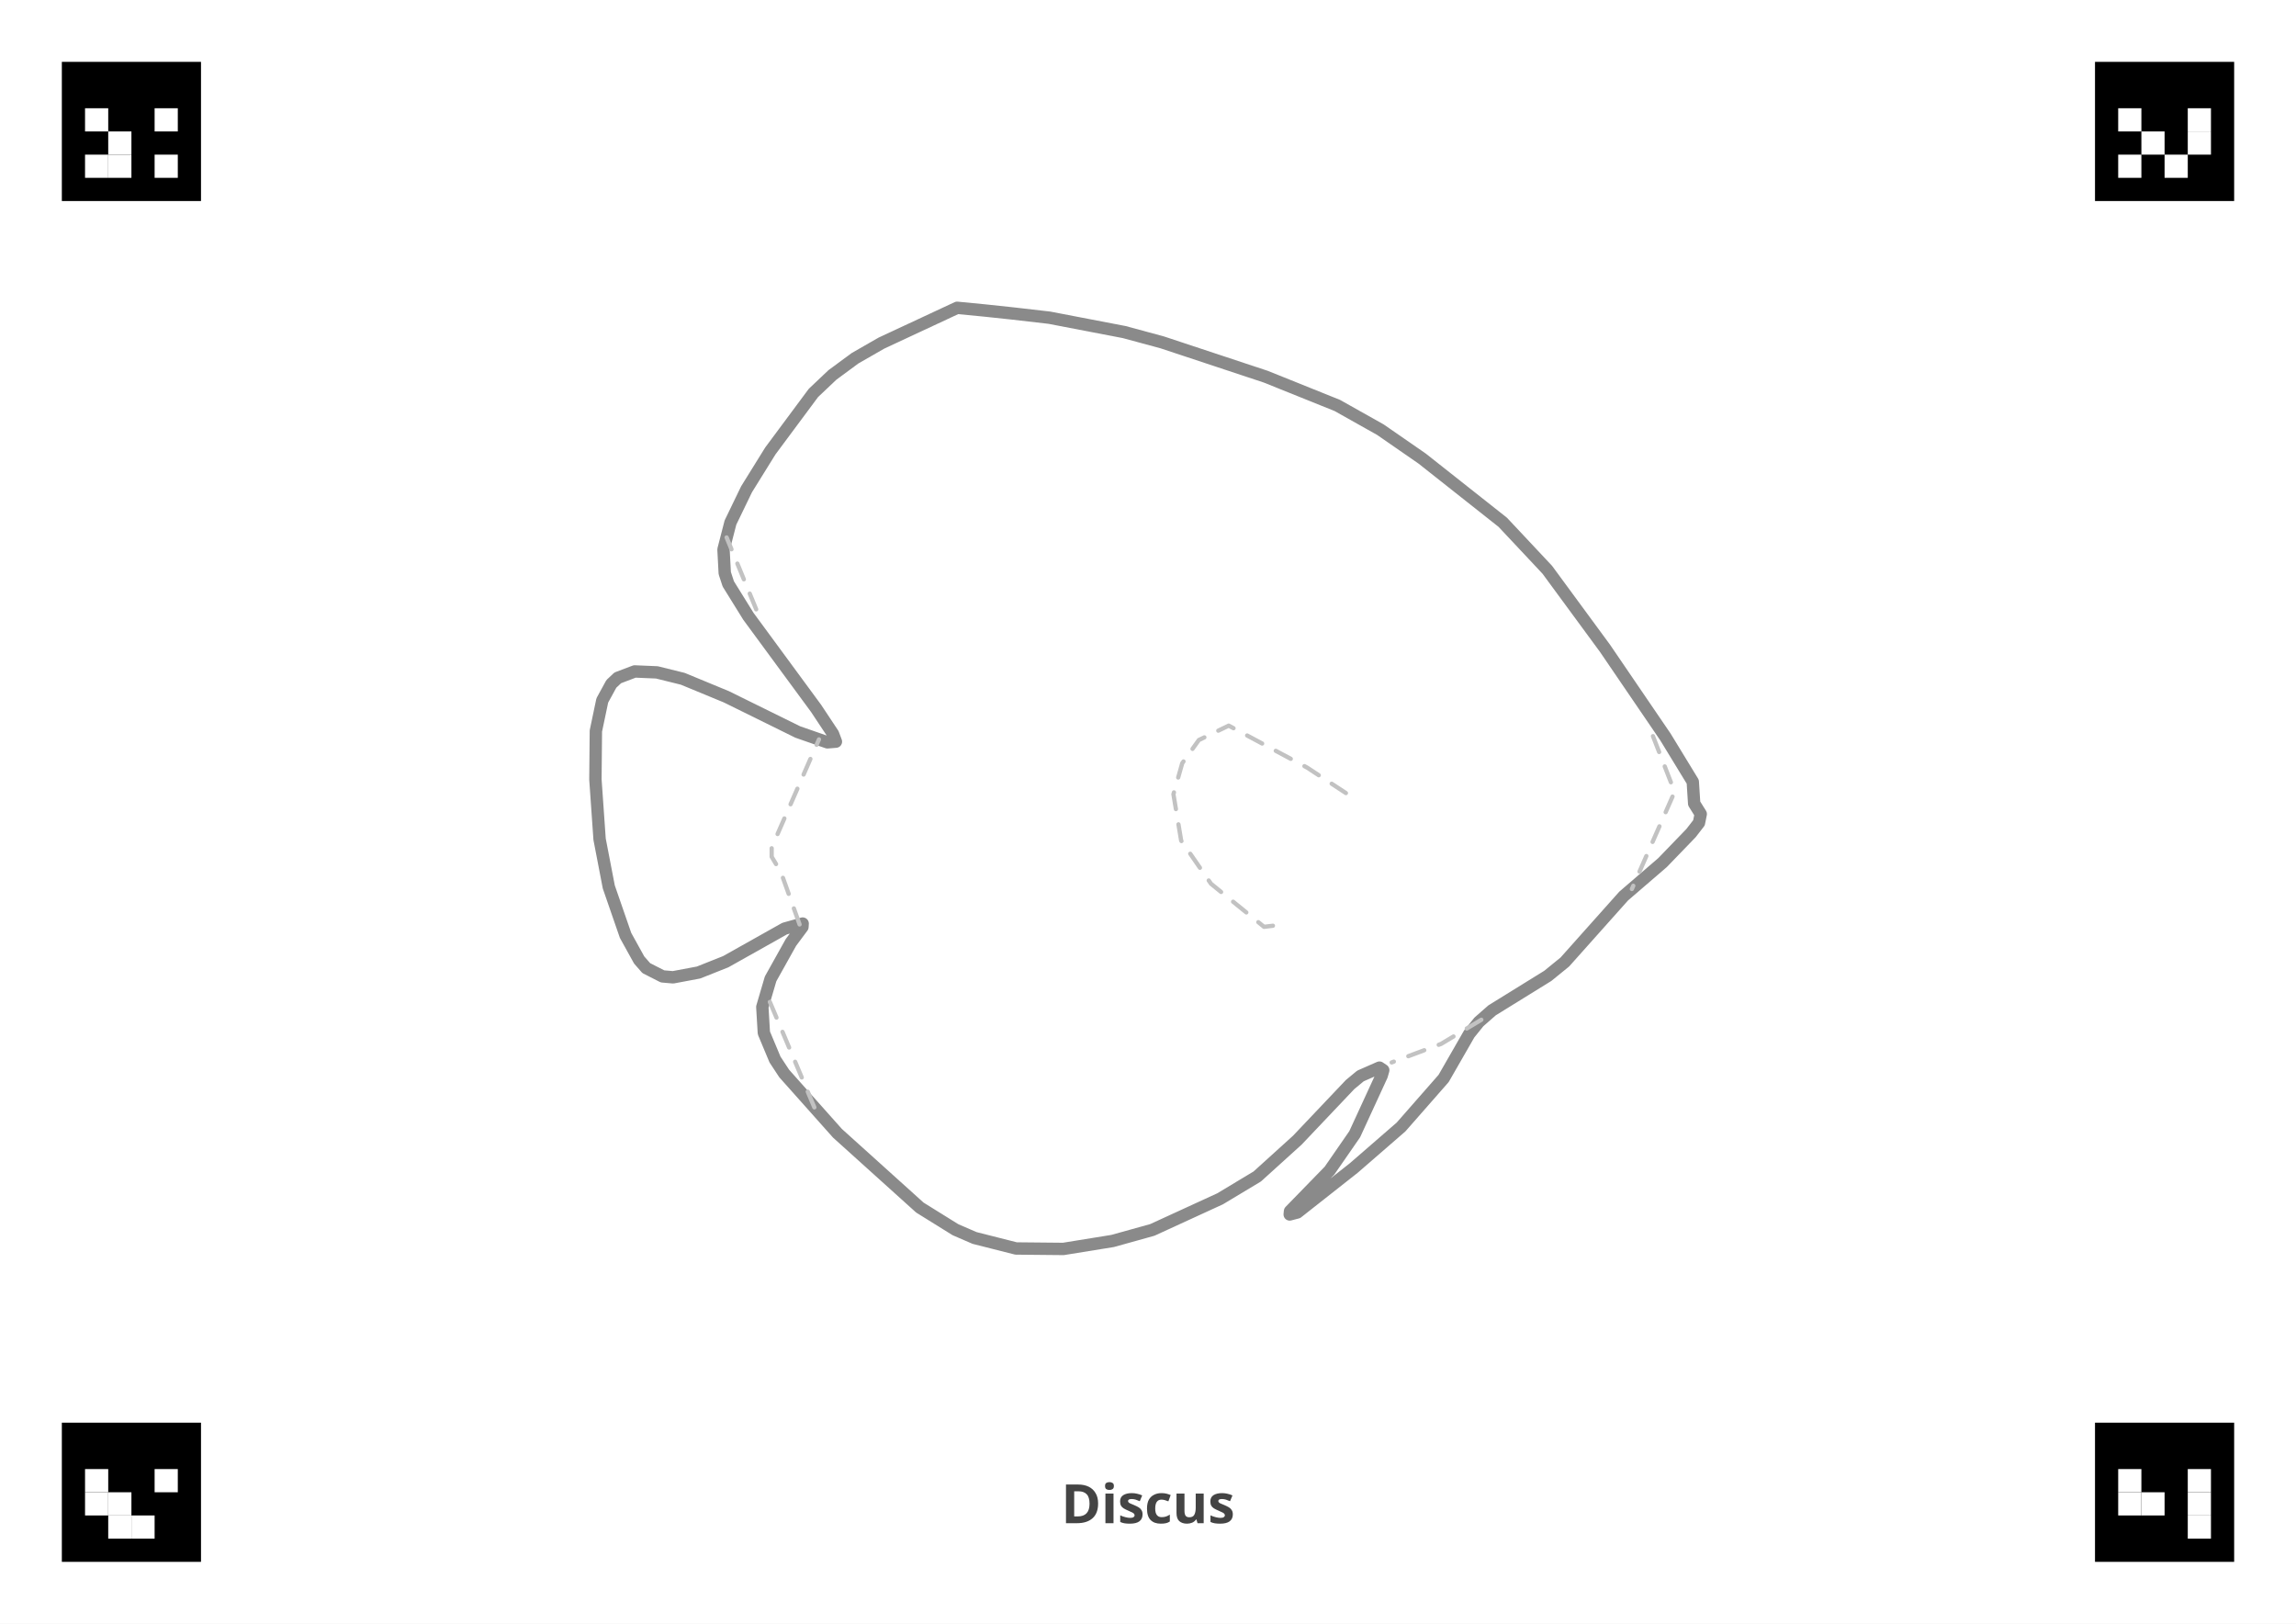
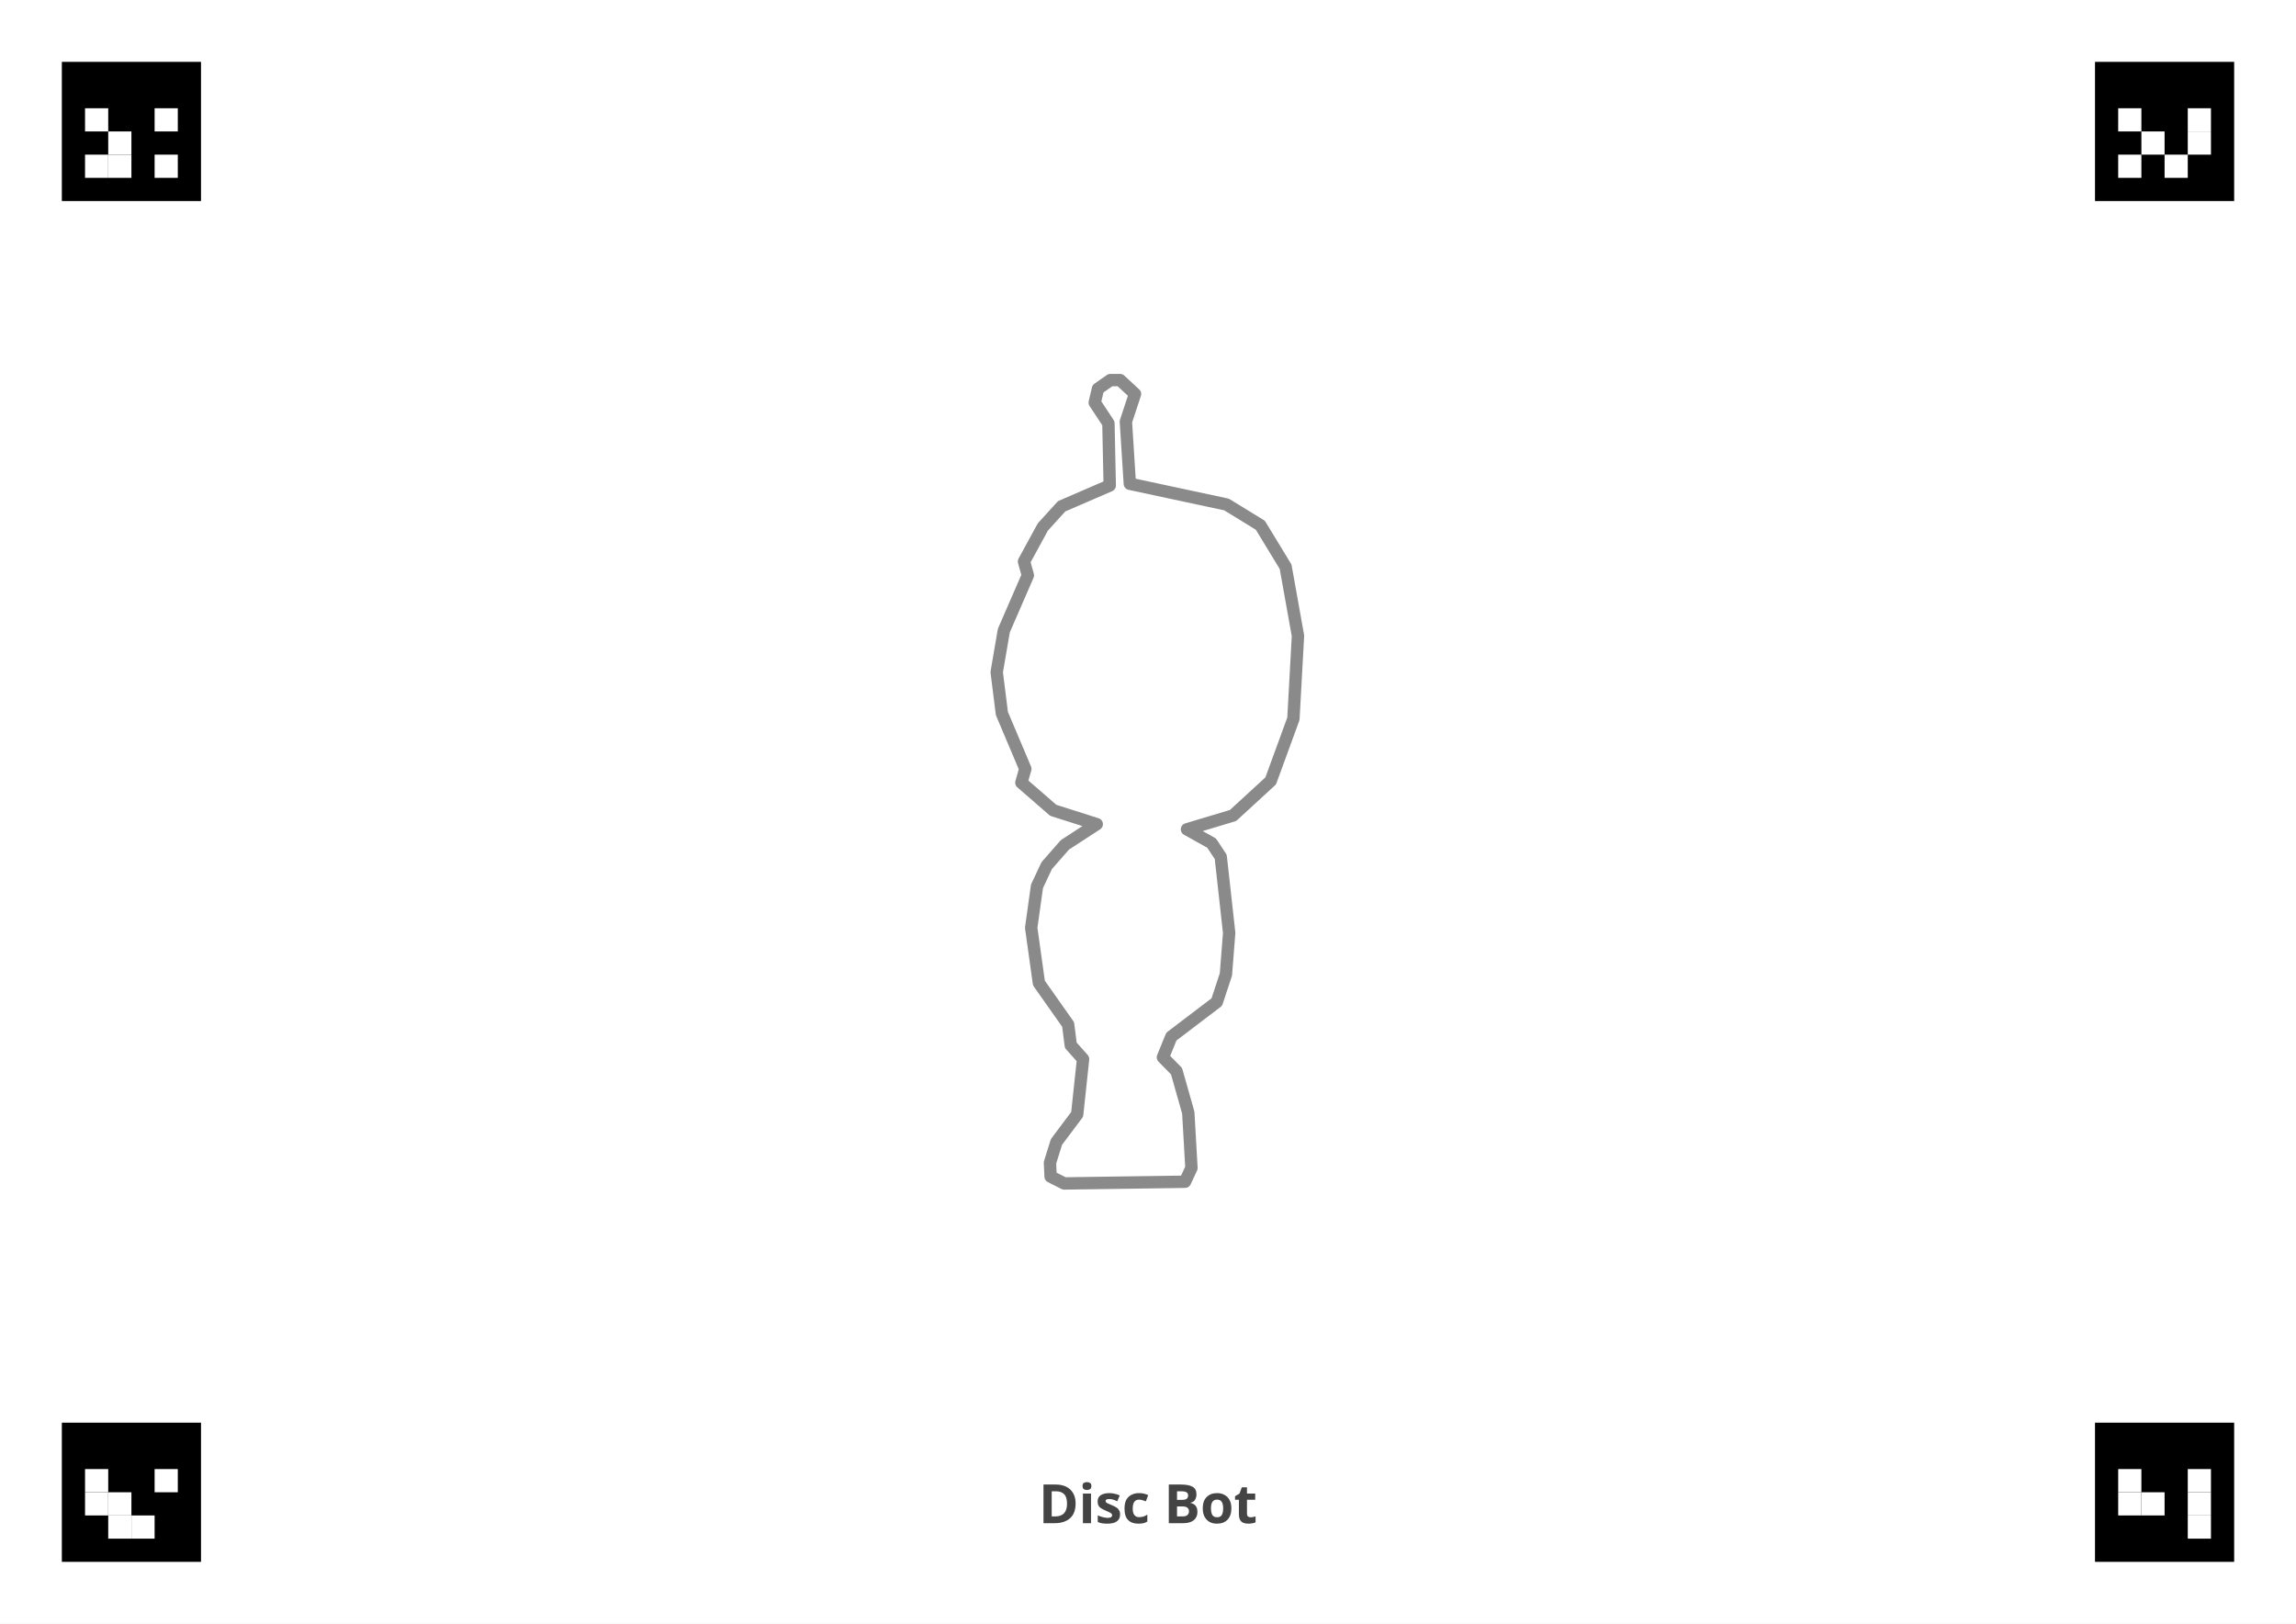
<svg xmlns="http://www.w3.org/2000/svg" width="297mm" height="210mm" viewBox="0 0 297 210">
  <rect width="297" height="210" fill="#fff" />
  <rect x="8" y="8" width="18" height="18" fill="#000" />
  <rect x="11.00" y="14.00" width="3" height="3" fill="#fff" />
  <rect x="20.00" y="14.00" width="3" height="3" fill="#fff" />
  <rect x="14.00" y="17.00" width="3" height="3" fill="#fff" />
  <rect x="11.00" y="20.00" width="3" height="3" fill="#fff" />
  <rect x="14.00" y="20.00" width="3" height="3" fill="#fff" />
  <rect x="20.00" y="20.00" width="3" height="3" fill="#fff" />
  <rect x="271" y="8" width="18" height="18" fill="#000" />
  <rect x="274.00" y="14.00" width="3" height="3" fill="#fff" />
  <rect x="283.00" y="14.00" width="3" height="3" fill="#fff" />
  <rect x="277.00" y="17.00" width="3" height="3" fill="#fff" />
  <rect x="283.00" y="17.00" width="3" height="3" fill="#fff" />
  <rect x="274.00" y="20.00" width="3" height="3" fill="#fff" />
  <rect x="280.00" y="20.00" width="3" height="3" fill="#fff" />
  <rect x="8" y="184" width="18" height="18" fill="#000" />
  <rect x="11.00" y="190.00" width="3" height="3" fill="#fff" />
  <rect x="20.00" y="190.00" width="3" height="3" fill="#fff" />
  <rect x="11.00" y="193.00" width="3" height="3" fill="#fff" />
  <rect x="14.00" y="193.00" width="3" height="3" fill="#fff" />
  <rect x="14.00" y="196.00" width="3" height="3" fill="#fff" />
  <rect x="17.00" y="196.00" width="3" height="3" fill="#fff" />
  <rect x="271" y="184" width="18" height="18" fill="#000" />
  <rect x="274.00" y="190.00" width="3" height="3" fill="#fff" />
  <rect x="283.00" y="190.00" width="3" height="3" fill="#fff" />
  <rect x="274.00" y="193.00" width="3" height="3" fill="#fff" />
  <rect x="277.00" y="193.00" width="3" height="3" fill="#fff" />
  <rect x="283.00" y="193.00" width="3" height="3" fill="#fff" />
  <rect x="283.00" y="196.00" width="3" height="3" fill="#fff" />
-   <path d="M130.98 40.54 L135.75 41.09 L145.43 42.95 L150.34 44.28 L163.74 48.72 L172.99 52.44 L178.56 55.57 L183.95 59.30 L194.39 67.55 L200.15 73.69 L207.61 83.84 L215.43 95.31 L218.97 101.11 L219.15 103.92 L220.00 105.28 L219.77 106.42 L218.74 107.75 L215.05 111.57 L210.03 115.89 L202.42 124.42 L200.22 126.21 L193.01 130.67 L191.30 132.17 L190.05 133.72 L186.74 139.48 L181.23 145.76 L175.12 151.06 L167.82 156.81 L166.83 157.07 L166.87 156.65 L171.98 151.40 L175.24 146.69 L178.73 139.11 L178.93 138.41 L178.44 138.08 L175.98 139.16 L174.64 140.27 L167.82 147.46 L162.63 152.16 L157.82 155.05 L149.06 159.07 L143.92 160.50 L137.55 161.53 L131.43 161.47 L126.06 160.11 L123.59 159.04 L118.99 156.18 L108.33 146.57 L101.44 138.84 L100.25 137.03 L98.81 133.59 L98.61 130.24 L99.68 126.60 L102.31 121.89 L103.80 119.89 L103.83 119.45 L101.50 120.10 L93.88 124.38 L90.36 125.78 L87.06 126.40 L85.70 126.28 L83.60 125.21 L82.68 124.16 L80.92 120.98 L78.75 114.71 L77.56 108.54 L77.02 100.81 L77.08 94.54 L77.91 90.59 L79.08 88.45 L79.91 87.67 L82.10 86.84 L84.97 86.96 L88.32 87.79 L93.96 90.12 L103.19 94.67 L107.03 96.01 L108.13 95.92 L107.75 94.91 L105.56 91.61 L96.81 79.71 L94.21 75.52 L93.75 74.12 L93.59 71.07 L94.49 67.58 L96.57 63.28 L99.65 58.32 L105.22 50.82 L107.68 48.49 L110.61 46.33 L114.01 44.38 L123.81 39.81 L127.41 40.16 Z" fill="#fff" stroke="#8a8a8a" stroke-width="1.6" stroke-linejoin="round" />
-   <path d="M213.82 95.21 L216.62 102.41 L212.22 112.41 L211.09 114.98" fill="none" stroke="#c2c2c2" stroke-width="0.55" stroke-dasharray="2.2 2" stroke-linecap="round" stroke-linejoin="round" />
-   <path d="M191.62 131.89 L188.42 133.81 L186.42 135.01 L180.02 137.41" fill="none" stroke="#c2c2c2" stroke-width="0.55" stroke-dasharray="2.2 2" stroke-linecap="round" stroke-linejoin="round" />
-   <path d="M105.34 143.22 L103.82 139.61 L100.02 130.61 L99.12 128.49" fill="none" stroke="#c2c2c2" stroke-width="0.55" stroke-dasharray="2.2 2" stroke-linecap="round" stroke-linejoin="round" />
-   <path d="M103.43 119.56 L103.02 118.41 L101.02 112.81 L99.82 110.81 L99.82 109.61 L105.42 96.81 L105.94 95.63" fill="none" stroke="#c2c2c2" stroke-width="0.55" stroke-dasharray="2.2 2" stroke-linecap="round" stroke-linejoin="round" />
-   <path d="M97.82 78.81 L95.02 72.01 L93.99 69.51" fill="none" stroke="#c2c2c2" stroke-width="0.55" stroke-dasharray="2.2 2" stroke-linecap="round" stroke-linejoin="round" />
-   <path d="M174.10 102.57 L169.09 99.28 L158.94 93.85 L155.08 95.71 L152.93 98.71 L151.79 102.72 L152.79 108.72 L156.65 114.30 L163.51 119.87 L164.66 119.73" fill="none" stroke="#c2c2c2" stroke-width="0.55" stroke-dasharray="2.2 2" stroke-linecap="round" stroke-linejoin="round" />
-   <text x="148.5" y="197" text-anchor="middle" font-family="Segoe UI, sans-serif" font-size="7" font-weight="600" fill="#444">Discus</text>
+   <path d="M137.66 153.06 L135.90 152.17 L135.82 150.38 L136.66 147.69 L139.34 144.12 L140.10 136.97 L138.51 135.19 L138.17 132.50 L134.39 127.14 L133.39 119.99 L134.14 114.63 L135.40 111.95 L137.75 109.27 L141.87 106.59 L136.24 104.80 L132.12 101.22 L132.63 99.44 L129.60 92.28 L128.93 86.93 L129.85 81.56 L132.96 74.41 L132.46 72.62 L134.90 68.15 L137.33 65.48 L143.55 62.79 L143.38 54.75 L141.61 52.07 L142.03 50.28 L143.63 49.16 L144.89 49.16 L146.82 50.95 L145.64 54.53 L146.15 62.57 L158.66 65.25 L163.03 67.93 L166.30 73.30 L167.90 82.23 L167.31 92.96 L164.37 101.00 L159.50 105.47 L153.54 107.26 L156.73 109.04 L157.91 110.83 L159.00 120.66 L158.58 126.02 L157.40 129.60 L151.52 134.07 L150.43 136.75 L152.19 138.54 L153.71 143.90 L154.12 151.05 L153.29 152.84 Z" fill="#fff" stroke="#8a8a8a" stroke-width="1.6" stroke-linejoin="round" />
+   <text x="148.5" y="197" text-anchor="middle" font-family="Segoe UI, sans-serif" font-size="7" font-weight="600" fill="#444">Disc Bot</text>
</svg>
